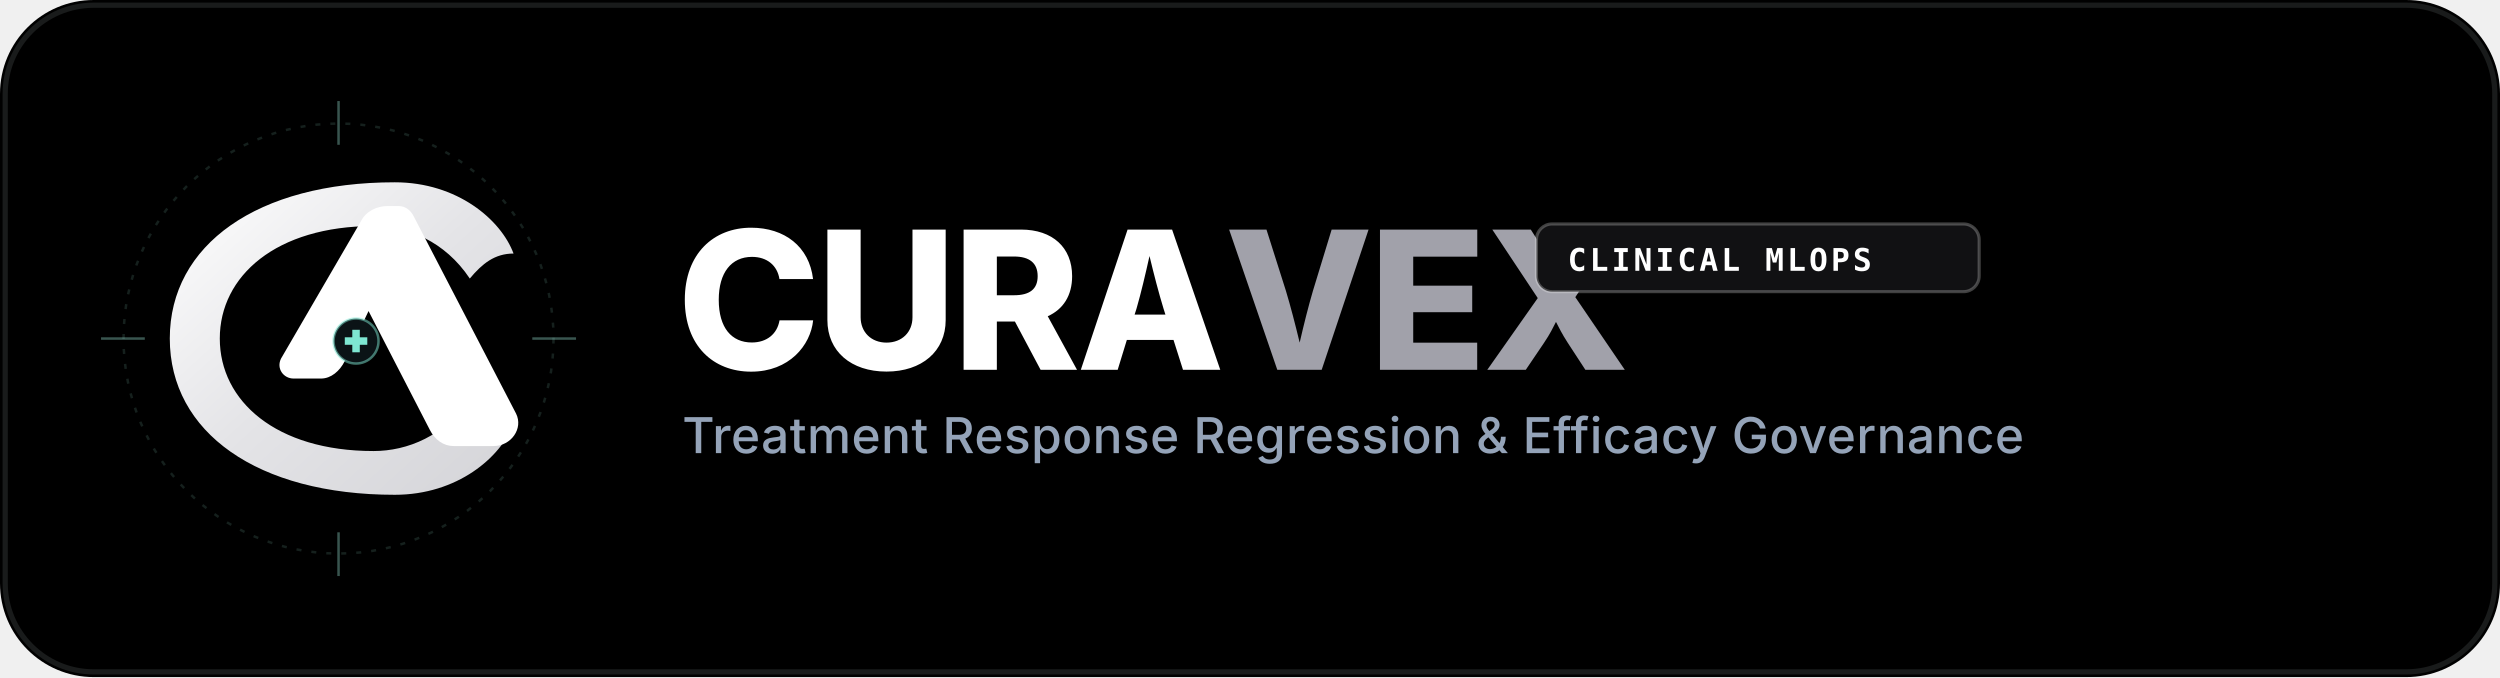
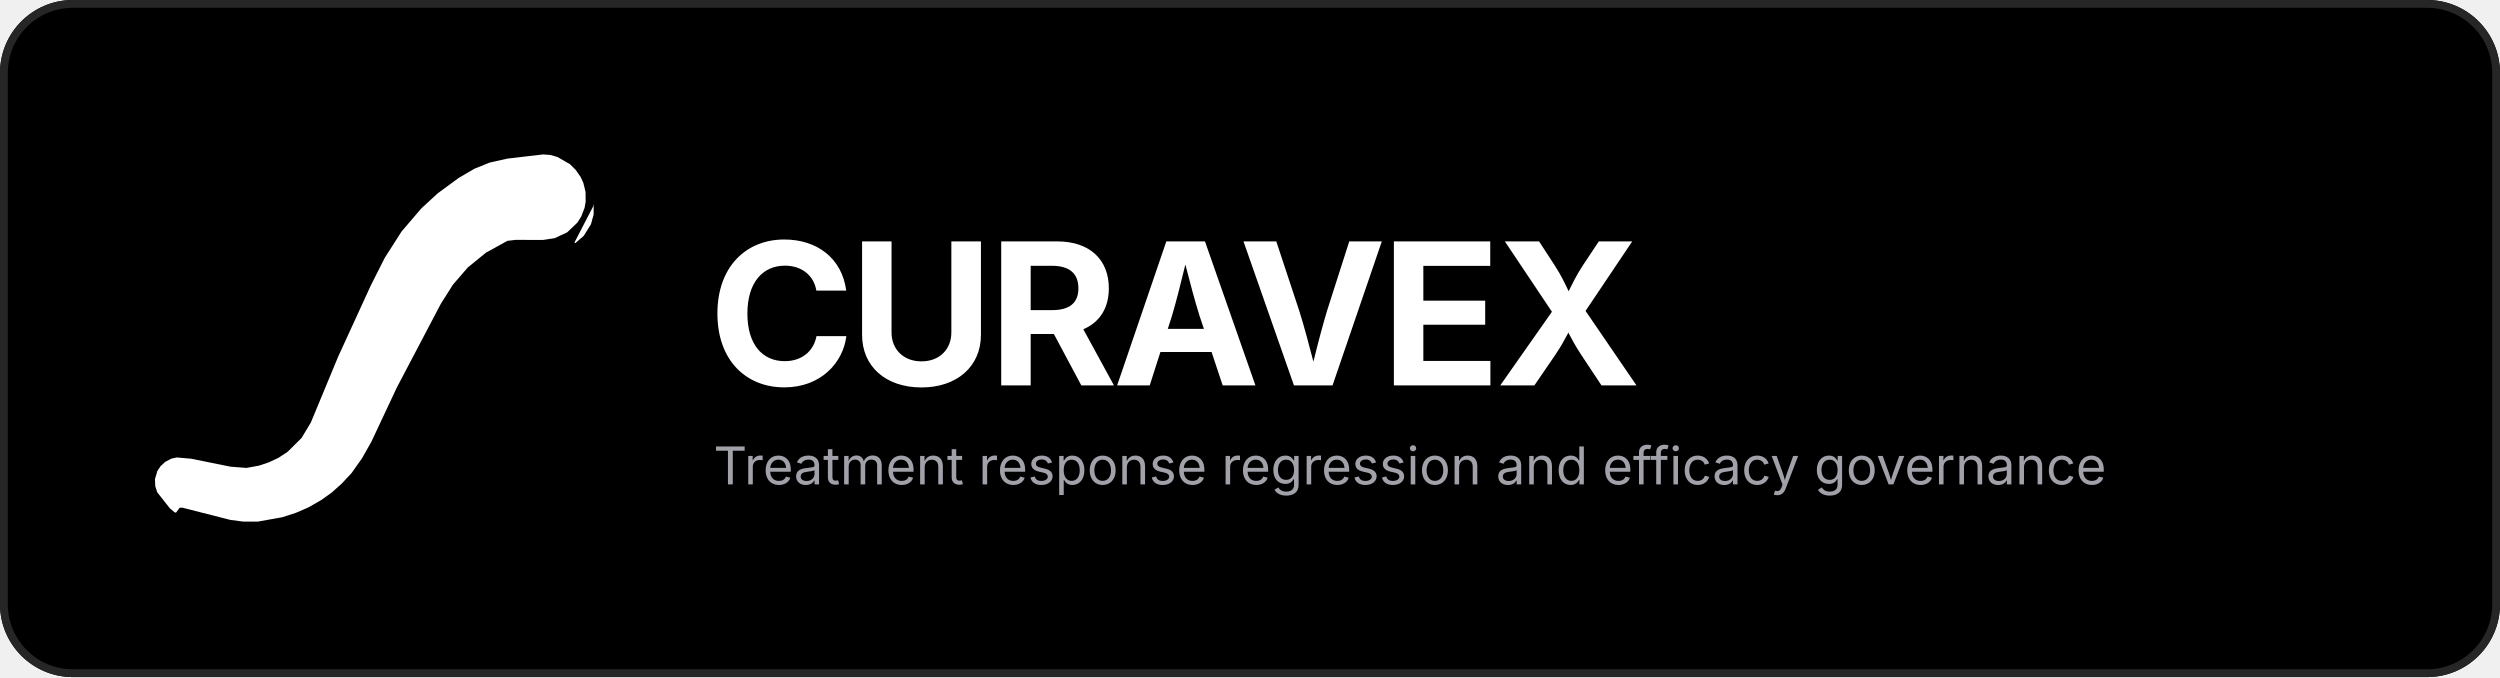
<svg xmlns="http://www.w3.org/2000/svg" viewBox="0 0 960 260" width="960" height="260">
-   <defs>
-     <linearGradient id="logo-bg" x1="0%" y1="0%" x2="100%" y2="100%">
-       <stop offset="0%" stop-color="#000000" />
-       <stop offset="100%" stop-color="#000000" />
-     </linearGradient>
-     <linearGradient id="logo-core" x1="0%" y1="0%" x2="100%" y2="100%">
-       <stop offset="0%" stop-color="#ffffff" />
-       <stop offset="50%" stop-color="#e4e4e7" />
-       <stop offset="100%" stop-color="#d4d4d8" />
-     </linearGradient>
-     <linearGradient id="logo-accent" x1="0%" y1="100%" x2="100%" y2="0%">
-       <stop offset="0%" stop-color="#ffffff" />
-       <stop offset="100%" stop-color="#ffffff" />
-     </linearGradient>
-   </defs>
-   <rect width="960" height="260" rx="36" fill="url(#logo-bg)" />
-   <rect width="956" height="256" x="2" y="2" rx="34" fill="none" stroke="rgba(215, 232, 226, 0.12)" stroke-width="2" />
-   <g transform="translate(130, 130) scale(0.48)">
-     <circle cx="0" cy="0" r="172" fill="none" stroke="rgba(143, 214, 197, 0.15)" stroke-width="2" stroke-dasharray="4 8" />
-     <line x1="-190" y1="0" x2="-155" y2="0" stroke="rgba(143, 214, 197, 0.4)" stroke-width="2" />
-     <line x1="155" y1="0" x2="190" y2="0" stroke="rgba(143, 214, 197, 0.4)" stroke-width="2" />
-     <line x1="0" y1="-190" x2="0" y2="-155" stroke="rgba(143, 214, 197, 0.4)" stroke-width="2" />
-     <line x1="0" y1="155" x2="0" y2="190" stroke="rgba(143, 214, 197, 0.4)" stroke-width="2" />
-     <path d="M 45, -125 C -65, -125 -135, -75 -135, 0 C -135, 75 -65, 125 45, 125 C 95, 125 130, 95 140, 68 C 125, 68 115, 60 105, 48 C 85, 78 55, 90 28, 90 C -50, 90 -95, 50 -95, 0 C -95, -50 -50, -90 28, -90 C 55, -90 85, -78 105, -48 C 115, -60 125, -68 140, -68 C 130, -95 95, -125 45, -125 Z" fill="url(#logo-core)" />
-     <path d="M 60, -98 L 142, 60 C 148, 72 138, 86 124, 86 L 92, 86 C 84, 86 77, 81 73, 73 L 24, -22 L 5, 18 C 1, 26 -6, 32 -14, 32 L -36, 32 C -44, 32 -50, 24 -46, 16 L 18, -94 C 22, -102 31, -106 39, -106 L 48, -106 C 54, -106 58, -102 60, -98 Z" fill="url(#logo-accent)" />
-     <g transform="translate(14, 2)">
-       <circle cx="0" cy="0" r="18" fill="#0b1316" stroke="rgba(126, 231, 210, 0.5)" stroke-width="2" />
-       <path d="M -3, -9 L 3, -9 L 3, -3 L 9, -3 L 9, 3 L 3, 3 L 3, 9 L -3, 9 L -3, 3 L -9, 3 L -9, -3 L -3, -3 Z" fill="#7ee7d2" />
-     </g>
+   <rect width="960" height="260" rx="28" fill="#000000" />
+   <rect x="1.5" y="1.5" width="957" height="257" rx="26.5" fill="none" stroke="#262626" stroke-width="3" />
+   <g transform="translate(36, 22) scale(0.216)">
+     <path fill="#ffffff" fill-rule="evenodd" d="M 292.0 825.4 L 265.6 825.4 L 243.2 822.5 L 157.2 800.6 L 152.7 800.8 L 146.2 809.6 L 143.6 808.8 L 135.3 801.8 L 112.9 773.4 L 109.4 762.7 L 108.8 750.0 L 113.1 735.4 L 119.0 726.6 L 127.0 719.3 L 137.7 713.6 L 147.5 711.4 L 172.9 713.6 L 243.2 727.8 L 271.5 730.0 L 293.9 725.9 L 311.5 720.0 L 328.1 712.2 L 344.7 701.3 L 369.4 676.8 L 385.9 649.4 L 434.5 532.2 L 492.7 405.3 L 517.4 356.4 L 547.3 309.6 L 582.4 268.6 L 611.3 242.0 L 648.4 214.7 L 676.8 198.1 L 704.1 187.1 L 735.4 180.1 L 798.8 172.7 L 811.5 173.6 L 824.2 177.2 L 846.7 190.1 L 856.8 200.2 L 865.7 212.9 L 870.5 223.6 L 874.3 239.3 L 874.5 256.8 L 872.6 267.6 L 866.6 283.2 L 859.8 293.9 L 841.8 311.1 L 819.3 321.6 L 798.8 324.7 L 750.0 324.6 L 735.4 326.3 L 697.3 347.3 L 665.0 373.6 L 638.5 404.3 L 616.9 438.5 L 538.9 586.9 L 493.5 683.6 L 476.9 712.9 L 458.2 739.3 L 440.4 758.3 L 422.9 773.9 L 404.3 787.2 L 381.8 800.1 L 359.4 809.8 L 335.0 817.7 L 292.0 825.4 Z M 856.4 330.2 L 854.7 330.1 L 855.7 327.1 L 887.7 265.3 L 888.7 260.6 L 888.7 279.4 L 883.9 296.9 L 871.1 317.4 L 856.4 330.2 Z" />
  </g>
-   <g transform="translate(260, 142)">
-     <text font-family="Inter, -apple-system, system-ui, sans-serif" font-weight="800" font-size="74" letter-spacing="-1.5" fill="#ffffff">
-       CURA<tspan fill="#a1a1aa">VEX</tspan>
+   <g transform="translate(272, 148)">
+     <text font-family="Inter, -apple-system, BlinkMacSystemFont, sans-serif" font-weight="700" font-size="76" letter-spacing="-2.2" fill="#ffffff">
+       CURAVEX
    </text>
-     <rect x="330" y="-56" width="170" height="26" rx="6" fill="#111113" stroke="rgba(255, 255, 255, 0.25)" stroke-width="1.2" />
-     <text x="342" y="-38" font-family="'JetBrains Mono', monospace" font-weight="700" font-size="12" fill="#ffffff" letter-spacing="1.2">
-       CLINICAL MLOPS
-     </text>
-     <text x="2" y="32" font-family="Inter, -apple-system, system-ui, sans-serif" font-weight="500" font-size="19" fill="#94a3b8" letter-spacing="0.2">
-       Treatment Response Regression &amp; Efficacy Governance
+     <text x="2" y="38" font-family="Inter, -apple-system, BlinkMacSystemFont, sans-serif" font-weight="400" font-size="20" fill="#a1a1aa" letter-spacing="0">
+       Treatment response regression and efficacy governance
    </text>
  </g>
</svg>
